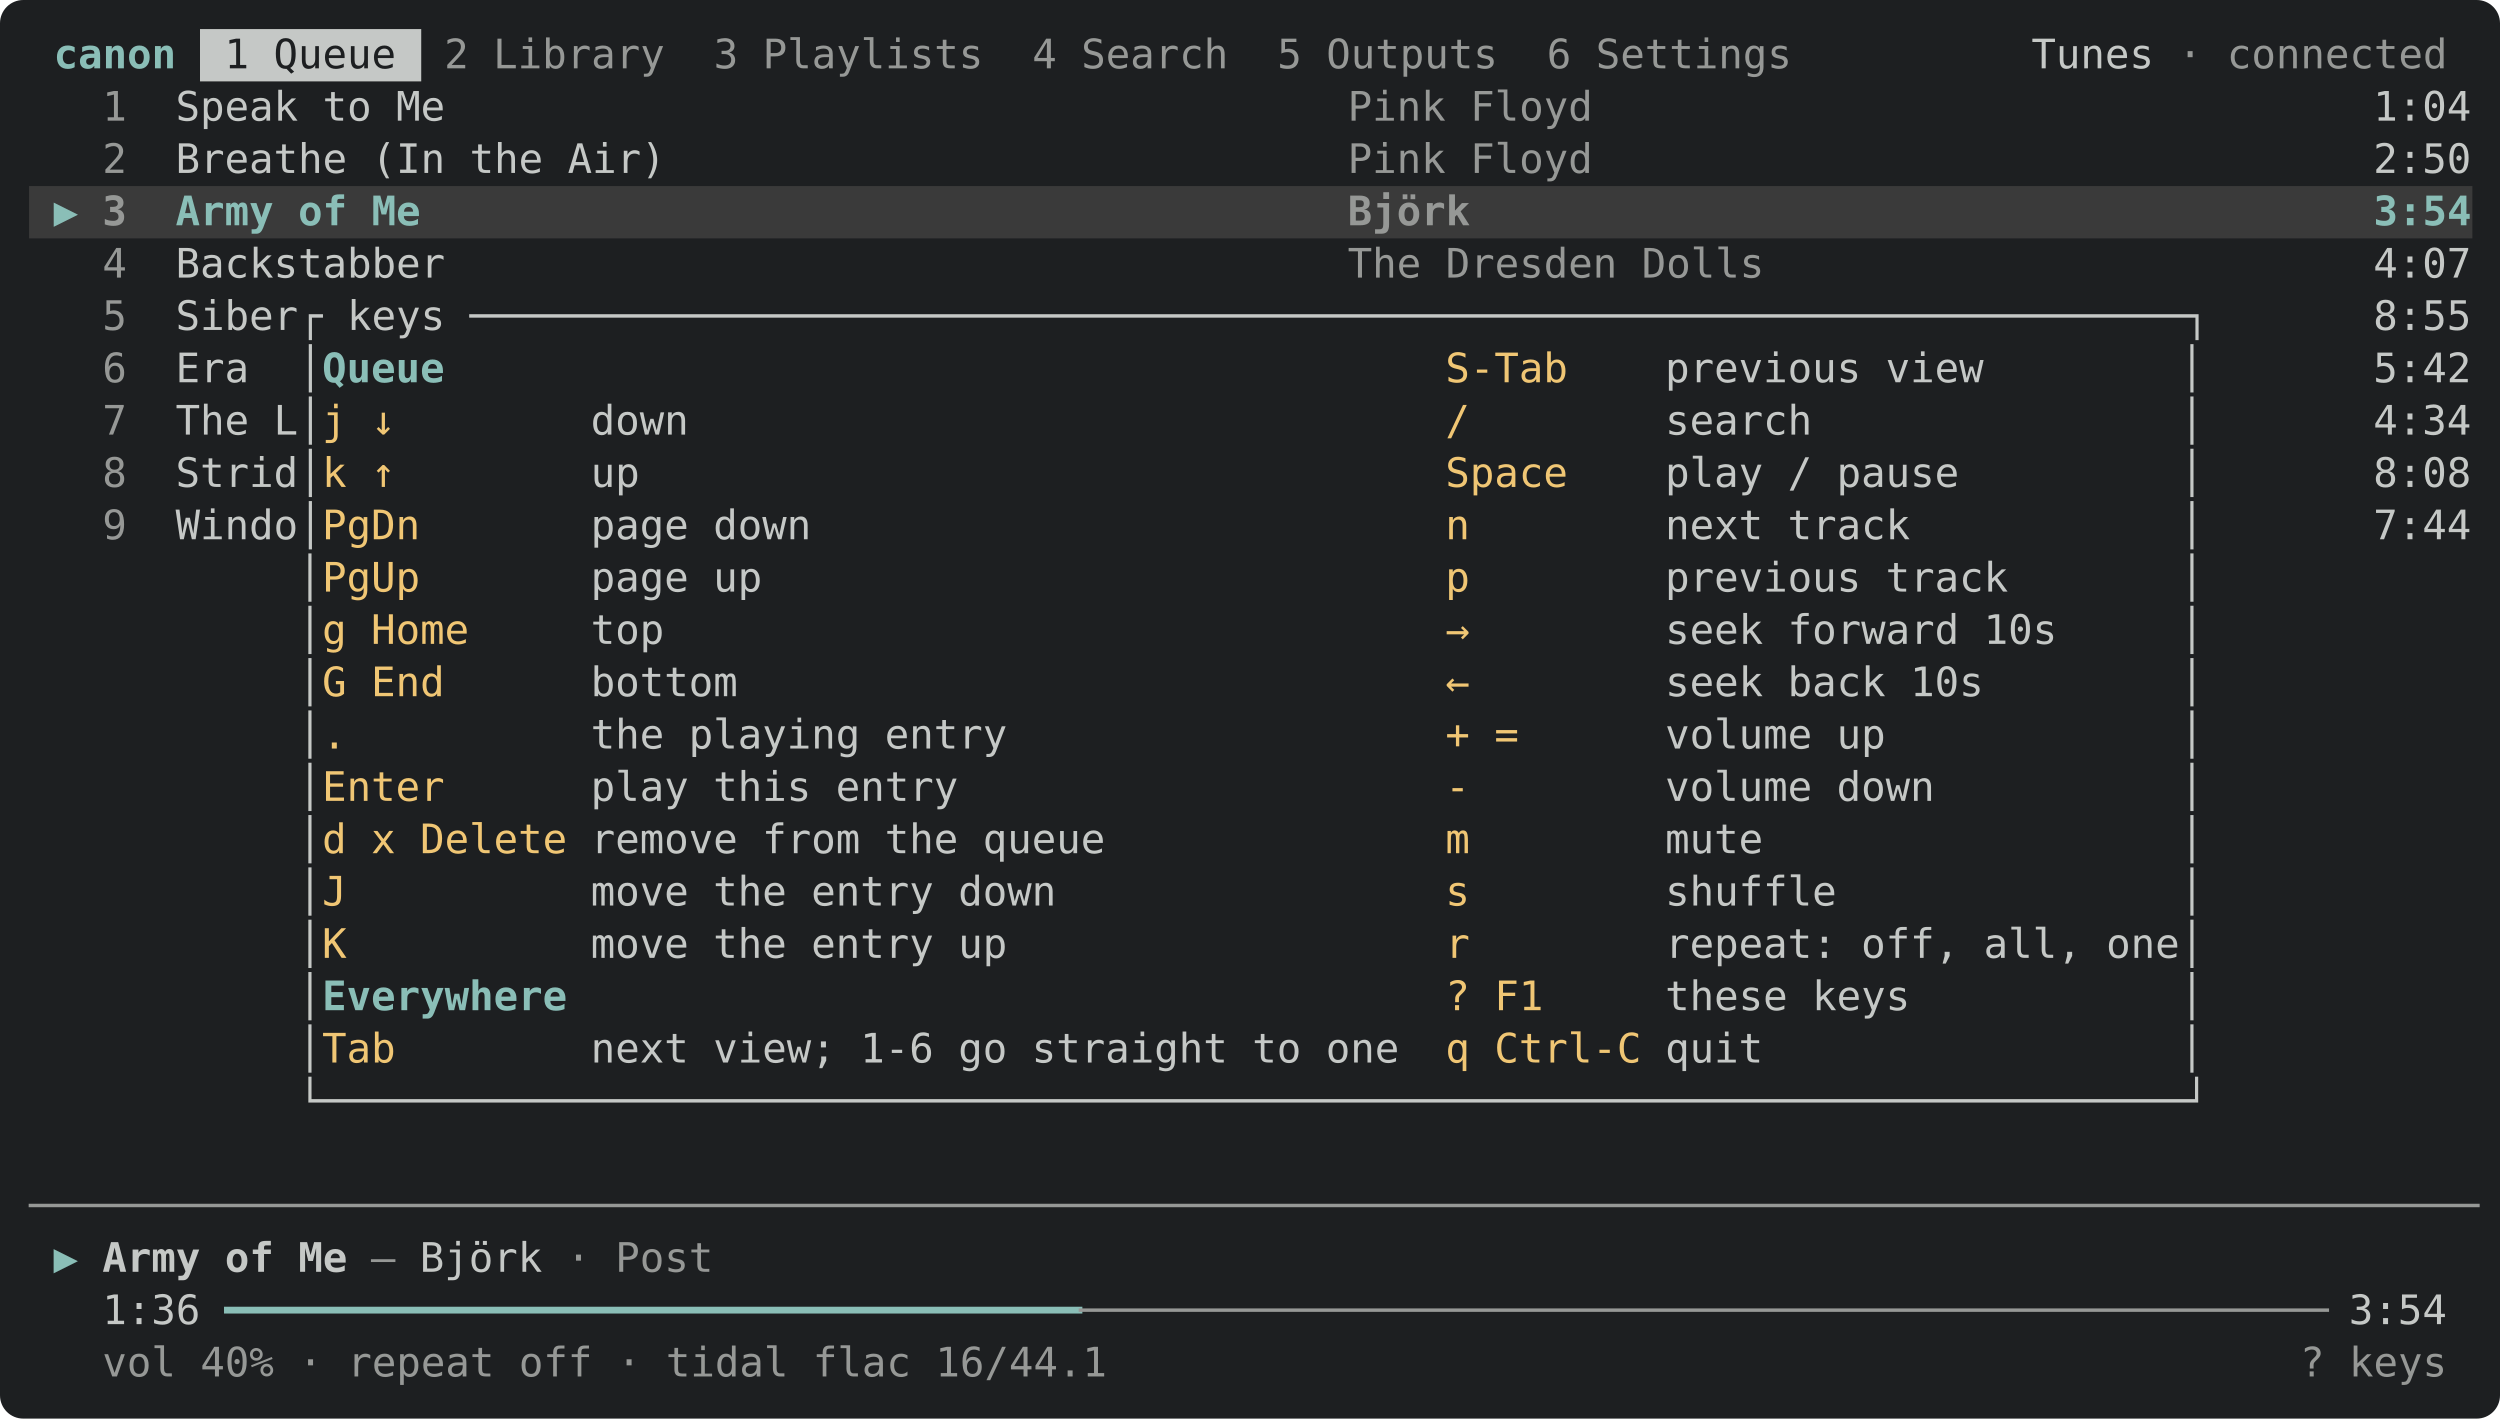
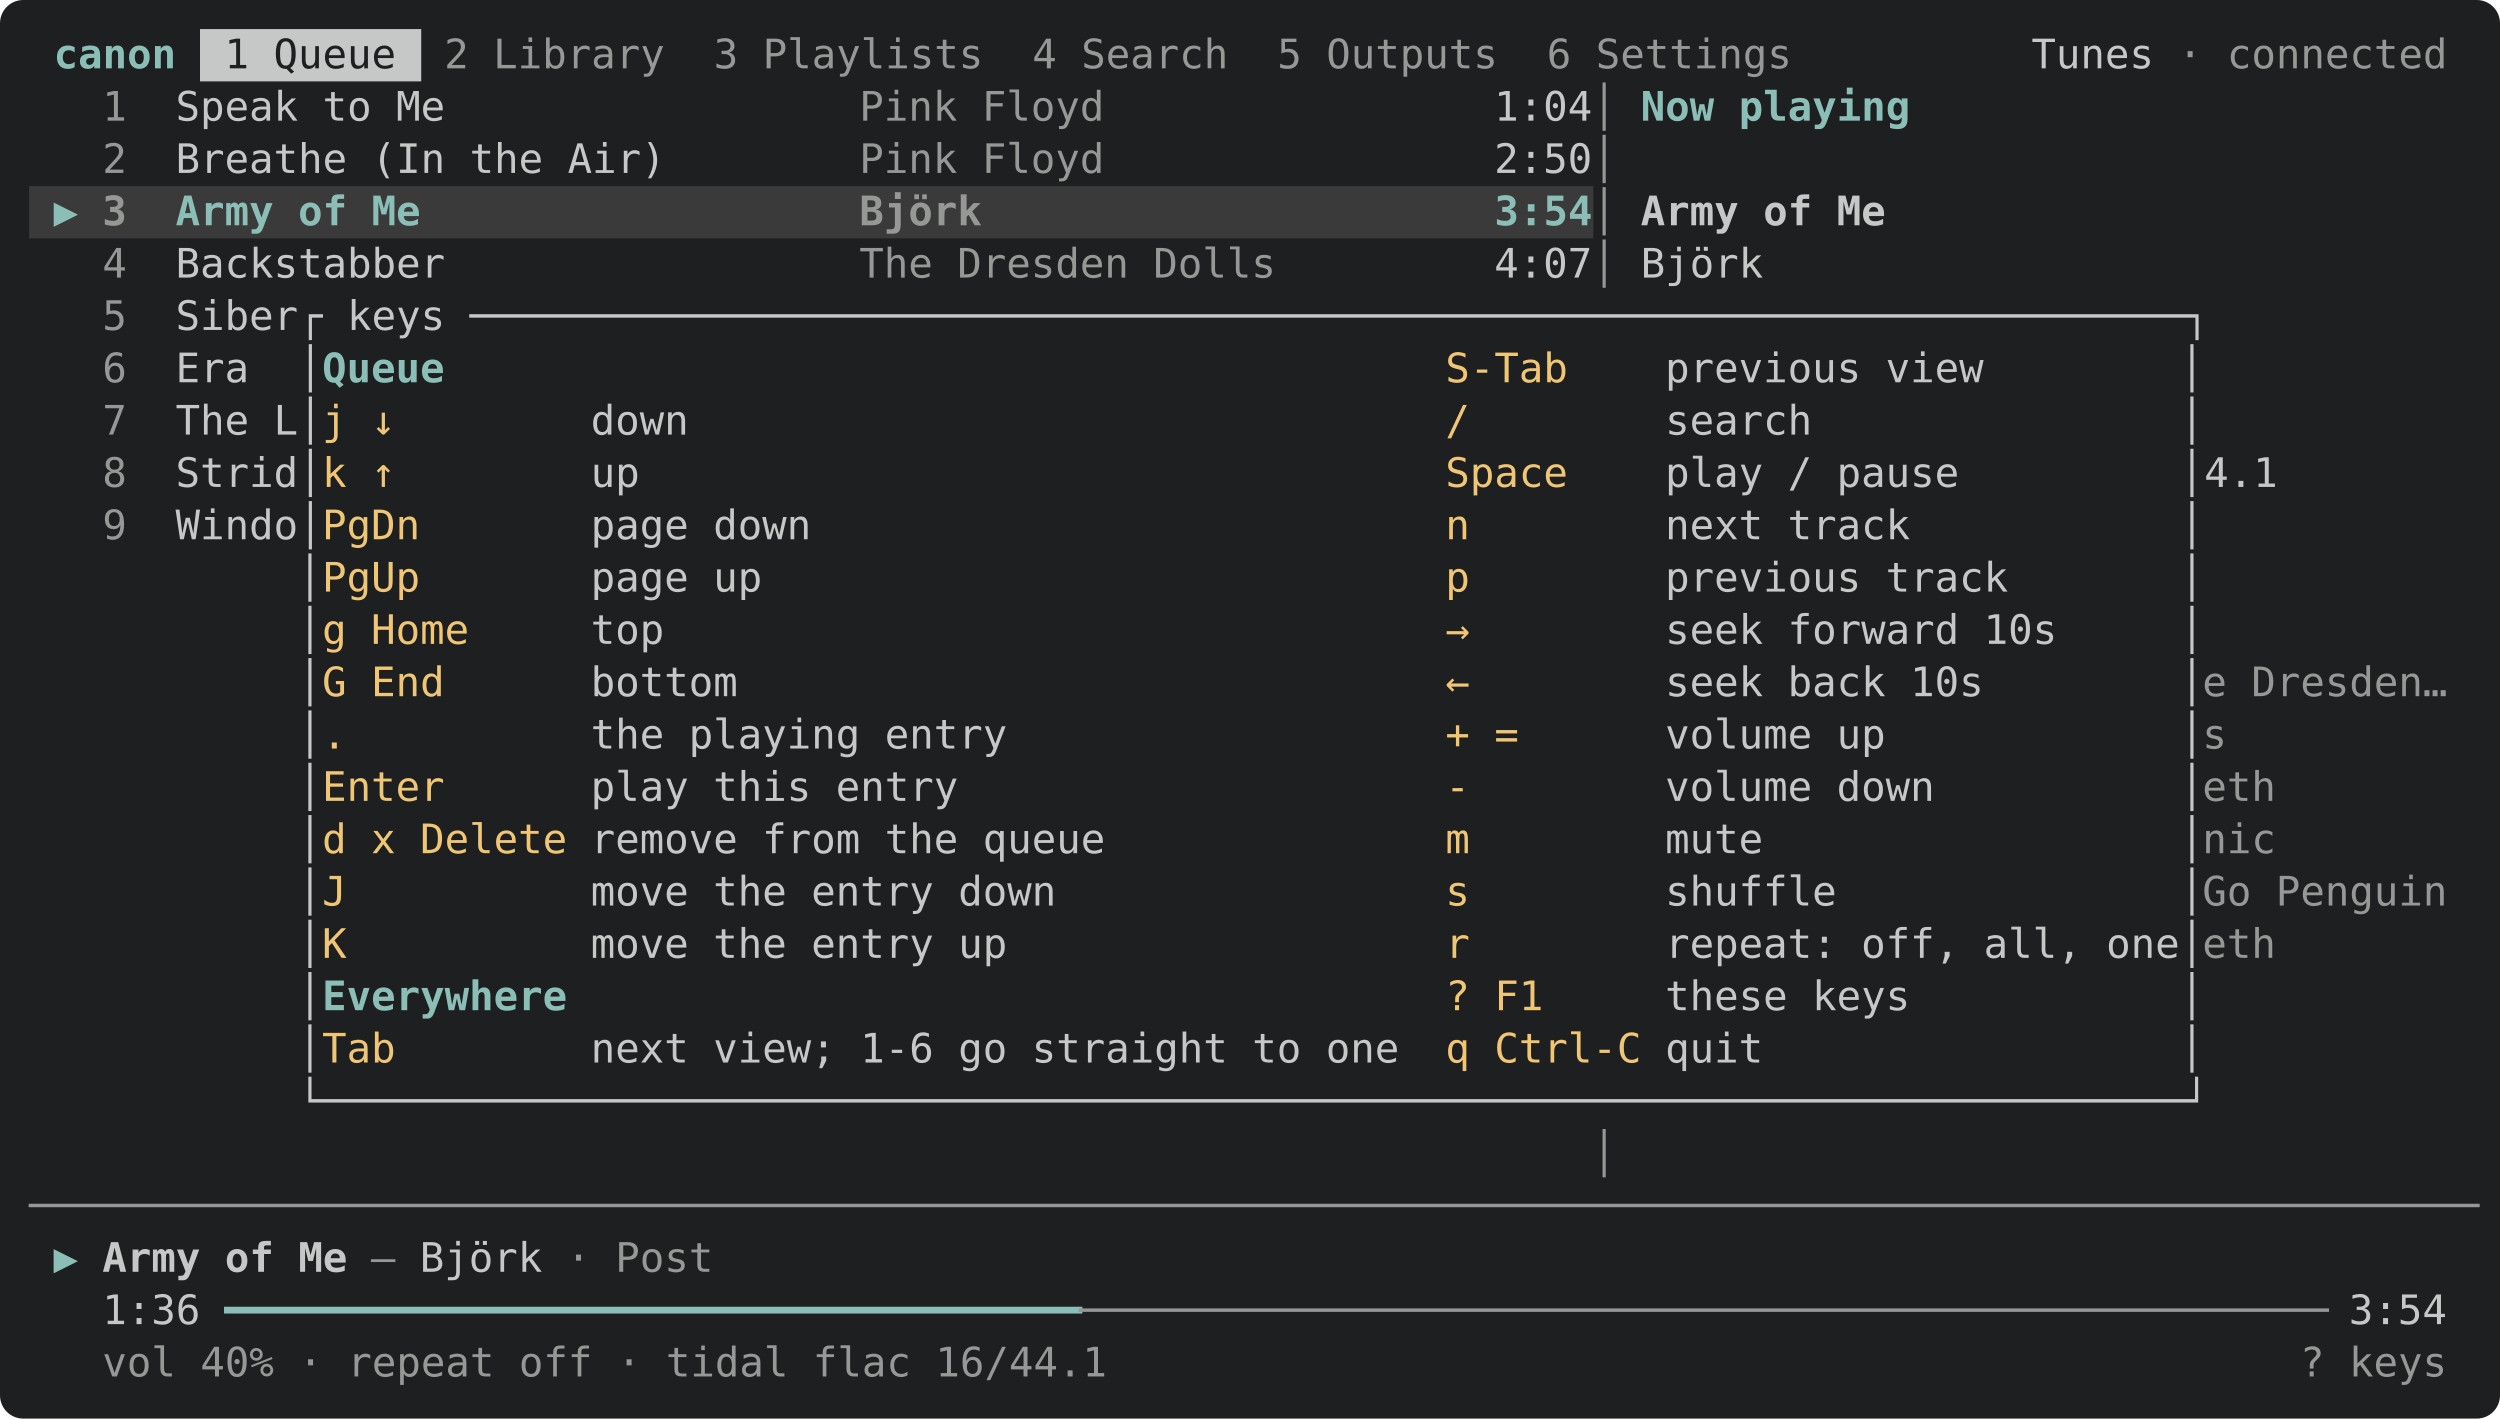
<svg xmlns="http://www.w3.org/2000/svg" width="860" height="488" viewBox="0 0 860 488" font-family="ui-monospace,'SF Mono','DejaVu Sans Mono',Menlo,Consolas,monospace" font-size="14">
  <style>
text{white-space:pre}
.b0{fill:#c5c8c6}
.b1{fill:#3a3a3a}
.s0{fill:#8abeb7;font-weight:bold}
.s1{fill:#1d1f21}
.s2{fill:#969896}
.s3{fill:#969896;font-weight:bold}
- .s4{fill:#f0c674}
- .s5{fill:#8abeb7}
- .s6{font-weight:bold}
+ .s4{font-weight:bold}
+ .s5{fill:#f0c674}
+ .s6{fill:#8abeb7}
</style>
  <rect x="0" y="0" width="860" height="488" rx="8" fill="#1d1f21" />
  <rect class="b0" x="68.8" y="10.0" width="76.1" height="18.0" />
-   <rect class="b1" x="10.0" y="64.0" width="840.5" height="18.0" />
+   <rect class="b1" x="10.0" y="64.0" width="538.1" height="18.0" />
  <g fill="#c5c8c6">
    <text xml:space="preserve" y="23.5">
      <tspan x="10.0" class="s0"> canon</tspan>
      <tspan x="68.8" class="s1"> 1 Queue</tspan>
      <tspan x="152.8" class="s2">2 Library  3 Playlists  4 Search  5 Outputs  6 Settings</tspan>
      <tspan x="698.8">Tunes</tspan>
      <tspan x="749.2" class="s2">· connected</tspan>
    </text>
    <text xml:space="preserve" y="41.5">
      <tspan x="35.2" class="s2">1</tspan>
      <tspan x="60.4">Speak to Me</tspan>
-       <tspan x="463.6" class="s2">Pink Floyd</tspan>
-       <tspan x="816.4">1:04</tspan>
+       <tspan x="295.6" class="s2">Pink Floyd</tspan>
+       <tspan x="514.0">1:04</tspan>
+       <tspan x="547.6" class="s2">│</tspan>
+       <tspan x="564.4" class="s0">Now playing</tspan>
    </text>
    <text xml:space="preserve" y="59.5">
      <tspan x="35.2" class="s2">2</tspan>
      <tspan x="60.4">Breathe (In the Air)</tspan>
-       <tspan x="463.6" class="s2">Pink Floyd</tspan>
-       <tspan x="816.4">2:50</tspan>
+       <tspan x="295.6" class="s2">Pink Floyd</tspan>
+       <tspan x="514.0">2:50</tspan>
+       <tspan x="547.6" class="s2">│</tspan>
    </text>
    <text xml:space="preserve" y="77.5">
      <tspan x="10.0" class="s0"> ▶</tspan>
      <tspan x="35.2" class="s3">3</tspan>
      <tspan x="60.4" class="s0">Army of Me</tspan>
-       <tspan x="463.6" class="s3">Björk</tspan>
-       <tspan x="791.2" class="s0">   3:54</tspan>
+       <tspan x="295.6" class="s3">Björk</tspan>
+       <tspan x="488.8" class="s0">   3:54</tspan>
+       <tspan x="547.6" class="s2">│</tspan>
+       <tspan x="564.4" class="s4">Army of Me</tspan>
    </text>
    <text xml:space="preserve" y="95.5">
      <tspan x="35.2" class="s2">4</tspan>
      <tspan x="60.4">Backstabber</tspan>
-       <tspan x="463.6" class="s2">The Dresden Dolls</tspan>
-       <tspan x="816.4">4:07</tspan>
+       <tspan x="295.6" class="s2">The Dresden Dolls</tspan>
+       <tspan x="514.0">4:07</tspan>
+       <tspan x="547.6" class="s2">│</tspan>
+       <tspan x="564.4">Björk</tspan>
    </text>
    <text xml:space="preserve" y="113.5">
      <tspan x="35.2" class="s2">5</tspan>
      <tspan x="60.4">Siber┌ keys ──────────────────────────────────────────────────────────────────────┐</tspan>
-       <tspan x="816.4">8:55</tspan>
    </text>
    <text xml:space="preserve" y="131.5">
      <tspan x="35.2" class="s2">6</tspan>
      <tspan x="60.4">Era  │</tspan>
      <tspan x="110.8" class="s0">Queue</tspan>
-       <tspan x="497.2" class="s4">S-Tab</tspan>
+       <tspan x="497.2" class="s5">S-Tab</tspan>
      <tspan x="572.8">previous view        │</tspan>
-       <tspan x="816.4">5:42</tspan>
    </text>
    <text xml:space="preserve" y="149.5">
      <tspan x="35.2" class="s2">7</tspan>
      <tspan x="60.4">The L│</tspan>
-       <tspan x="110.8" class="s4">j ↓</tspan>
+       <tspan x="110.8" class="s5">j ↓</tspan>
      <tspan x="203.2">down</tspan>
-       <tspan x="497.2" class="s4">/</tspan>
+       <tspan x="497.2" class="s5">/</tspan>
      <tspan x="572.8">search               │</tspan>
-       <tspan x="816.4">4:34</tspan>
    </text>
    <text xml:space="preserve" y="167.5">
      <tspan x="35.2" class="s2">8</tspan>
      <tspan x="60.4">Strid│</tspan>
-       <tspan x="110.8" class="s4">k ↑</tspan>
+       <tspan x="110.8" class="s5">k ↑</tspan>
      <tspan x="203.2">up</tspan>
-       <tspan x="497.2" class="s4">Space</tspan>
-       <tspan x="572.8">play / pause         │</tspan>
-       <tspan x="816.4">8:08</tspan>
+       <tspan x="497.2" class="s5">Space</tspan>
+       <tspan x="572.8">play / pause         │4.1</tspan>
    </text>
    <text xml:space="preserve" y="185.5">
      <tspan x="35.2" class="s2">9</tspan>
      <tspan x="60.4">Windo│</tspan>
-       <tspan x="110.8" class="s4">PgDn</tspan>
+       <tspan x="110.8" class="s5">PgDn</tspan>
      <tspan x="203.2">page down</tspan>
-       <tspan x="497.2" class="s4">n</tspan>
+       <tspan x="497.2" class="s5">n</tspan>
      <tspan x="572.8">next track           │</tspan>
-       <tspan x="816.4">7:44</tspan>
    </text>
    <text xml:space="preserve" y="203.5">
      <tspan x="102.4">│</tspan>
-       <tspan x="110.8" class="s4">PgUp</tspan>
+       <tspan x="110.8" class="s5">PgUp</tspan>
      <tspan x="203.2">page up</tspan>
-       <tspan x="497.2" class="s4">p</tspan>
+       <tspan x="497.2" class="s5">p</tspan>
      <tspan x="572.8">previous track       │</tspan>
    </text>
    <text xml:space="preserve" y="221.5">
      <tspan x="102.4">│</tspan>
-       <tspan x="110.8" class="s4">g Home</tspan>
+       <tspan x="110.8" class="s5">g Home</tspan>
      <tspan x="203.2">top</tspan>
-       <tspan x="497.2" class="s4">→</tspan>
+       <tspan x="497.2" class="s5">→</tspan>
      <tspan x="572.8">seek forward 10s     │</tspan>
    </text>
    <text xml:space="preserve" y="239.5">
      <tspan x="102.4">│</tspan>
-       <tspan x="110.8" class="s4">G End</tspan>
+       <tspan x="110.8" class="s5">G End</tspan>
      <tspan x="203.2">bottom</tspan>
-       <tspan x="497.2" class="s4">←</tspan>
+       <tspan x="497.2" class="s5">←</tspan>
      <tspan x="572.8">seek back 10s        │</tspan>
+       <tspan x="757.6" class="s2">e Dresden…</tspan>
    </text>
    <text xml:space="preserve" y="257.5">
      <tspan x="102.4">│</tspan>
-       <tspan x="110.8" class="s4">.</tspan>
+       <tspan x="110.8" class="s5">.</tspan>
      <tspan x="203.2">the playing entry</tspan>
-       <tspan x="497.2" class="s4">+ =</tspan>
+       <tspan x="497.2" class="s5">+ =</tspan>
      <tspan x="572.8">volume up            │</tspan>
+       <tspan x="757.6" class="s2">s</tspan>
    </text>
    <text xml:space="preserve" y="275.5">
      <tspan x="102.4">│</tspan>
-       <tspan x="110.8" class="s4">Enter</tspan>
+       <tspan x="110.8" class="s5">Enter</tspan>
      <tspan x="203.2">play this entry</tspan>
-       <tspan x="497.2" class="s4">-</tspan>
+       <tspan x="497.2" class="s5">-</tspan>
      <tspan x="572.8">volume down          │</tspan>
+       <tspan x="757.6" class="s2">eth</tspan>
    </text>
    <text xml:space="preserve" y="293.5">
      <tspan x="102.4">│</tspan>
-       <tspan x="110.8" class="s4">d x Delete</tspan>
+       <tspan x="110.8" class="s5">d x Delete</tspan>
      <tspan x="203.2">remove from the queue</tspan>
-       <tspan x="497.2" class="s4">m</tspan>
+       <tspan x="497.2" class="s5">m</tspan>
      <tspan x="572.8">mute                 │</tspan>
+       <tspan x="757.6" class="s2">nic</tspan>
    </text>
    <text xml:space="preserve" y="311.5">
      <tspan x="102.4">│</tspan>
-       <tspan x="110.8" class="s4">J</tspan>
+       <tspan x="110.8" class="s5">J</tspan>
      <tspan x="203.2">move the entry down</tspan>
-       <tspan x="497.2" class="s4">s</tspan>
+       <tspan x="497.2" class="s5">s</tspan>
      <tspan x="572.8">shuffle              │</tspan>
+       <tspan x="757.6" class="s2">Go Penguin</tspan>
    </text>
    <text xml:space="preserve" y="329.5">
      <tspan x="102.4">│</tspan>
-       <tspan x="110.8" class="s4">K</tspan>
+       <tspan x="110.8" class="s5">K</tspan>
      <tspan x="203.2">move the entry up</tspan>
-       <tspan x="497.2" class="s4">r</tspan>
+       <tspan x="497.2" class="s5">r</tspan>
      <tspan x="572.8">repeat: off, all, one│</tspan>
+       <tspan x="757.6" class="s2">eth</tspan>
    </text>
    <text xml:space="preserve" y="347.5">
      <tspan x="102.4">│</tspan>
      <tspan x="110.8" class="s0">Everywhere</tspan>
-       <tspan x="497.2" class="s4">? F1</tspan>
+       <tspan x="497.2" class="s5">? F1</tspan>
      <tspan x="572.8">these keys           │</tspan>
    </text>
    <text xml:space="preserve" y="365.5">
      <tspan x="102.4">│</tspan>
-       <tspan x="110.8" class="s4">Tab</tspan>
+       <tspan x="110.8" class="s5">Tab</tspan>
      <tspan x="203.2">next view; 1-6 go straight to one</tspan>
-       <tspan x="497.2" class="s4">q Ctrl-C</tspan>
+       <tspan x="497.2" class="s5">q Ctrl-C</tspan>
      <tspan x="572.8">quit                 │</tspan>
    </text>
    <text xml:space="preserve" y="383.5">
      <tspan x="102.4">└────────────────────────────────────────────────────────────────────────────┘</tspan>
    </text>
+     <text xml:space="preserve" y="401.5">
+       <tspan x="547.6" class="s2">│</tspan>
+     </text>
    <text xml:space="preserve" y="419.5">
      <tspan x="10.0" class="s2">────────────────────────────────────────────────────────────────────────────────────────────────────</tspan>
    </text>
    <text xml:space="preserve" y="437.5">
-       <tspan x="18.4" class="s5">▶</tspan>
-       <tspan x="35.2" class="s6">Army of Me</tspan>
+       <tspan x="18.4" class="s6">▶</tspan>
+       <tspan x="35.2" class="s4">Army of Me</tspan>
      <tspan x="127.6" class="s2">—</tspan>
      <tspan x="144.4">Björk</tspan>
      <tspan x="194.8" class="s2">· Post</tspan>
    </text>
    <text xml:space="preserve" y="455.5">
      <tspan x="35.2">1:36</tspan>
-       <tspan x="77.2" class="s5">━━━━━━━━━━━━━━━━━━━━━━━━━━━━━━━━━━━</tspan>
+       <tspan x="77.2" class="s6">━━━━━━━━━━━━━━━━━━━━━━━━━━━━━━━━━━━</tspan>
      <tspan x="371.2" class="s2">───────────────────────────────────────────────────</tspan>
      <tspan x="808.0">3:54</tspan>
    </text>
    <text xml:space="preserve" y="473.5">
      <tspan x="35.2" class="s2">vol 40% · repeat off · tidal flac 16/44.1</tspan>
      <tspan x="791.2" class="s2">? keys</tspan>
    </text>
  </g>
</svg>
